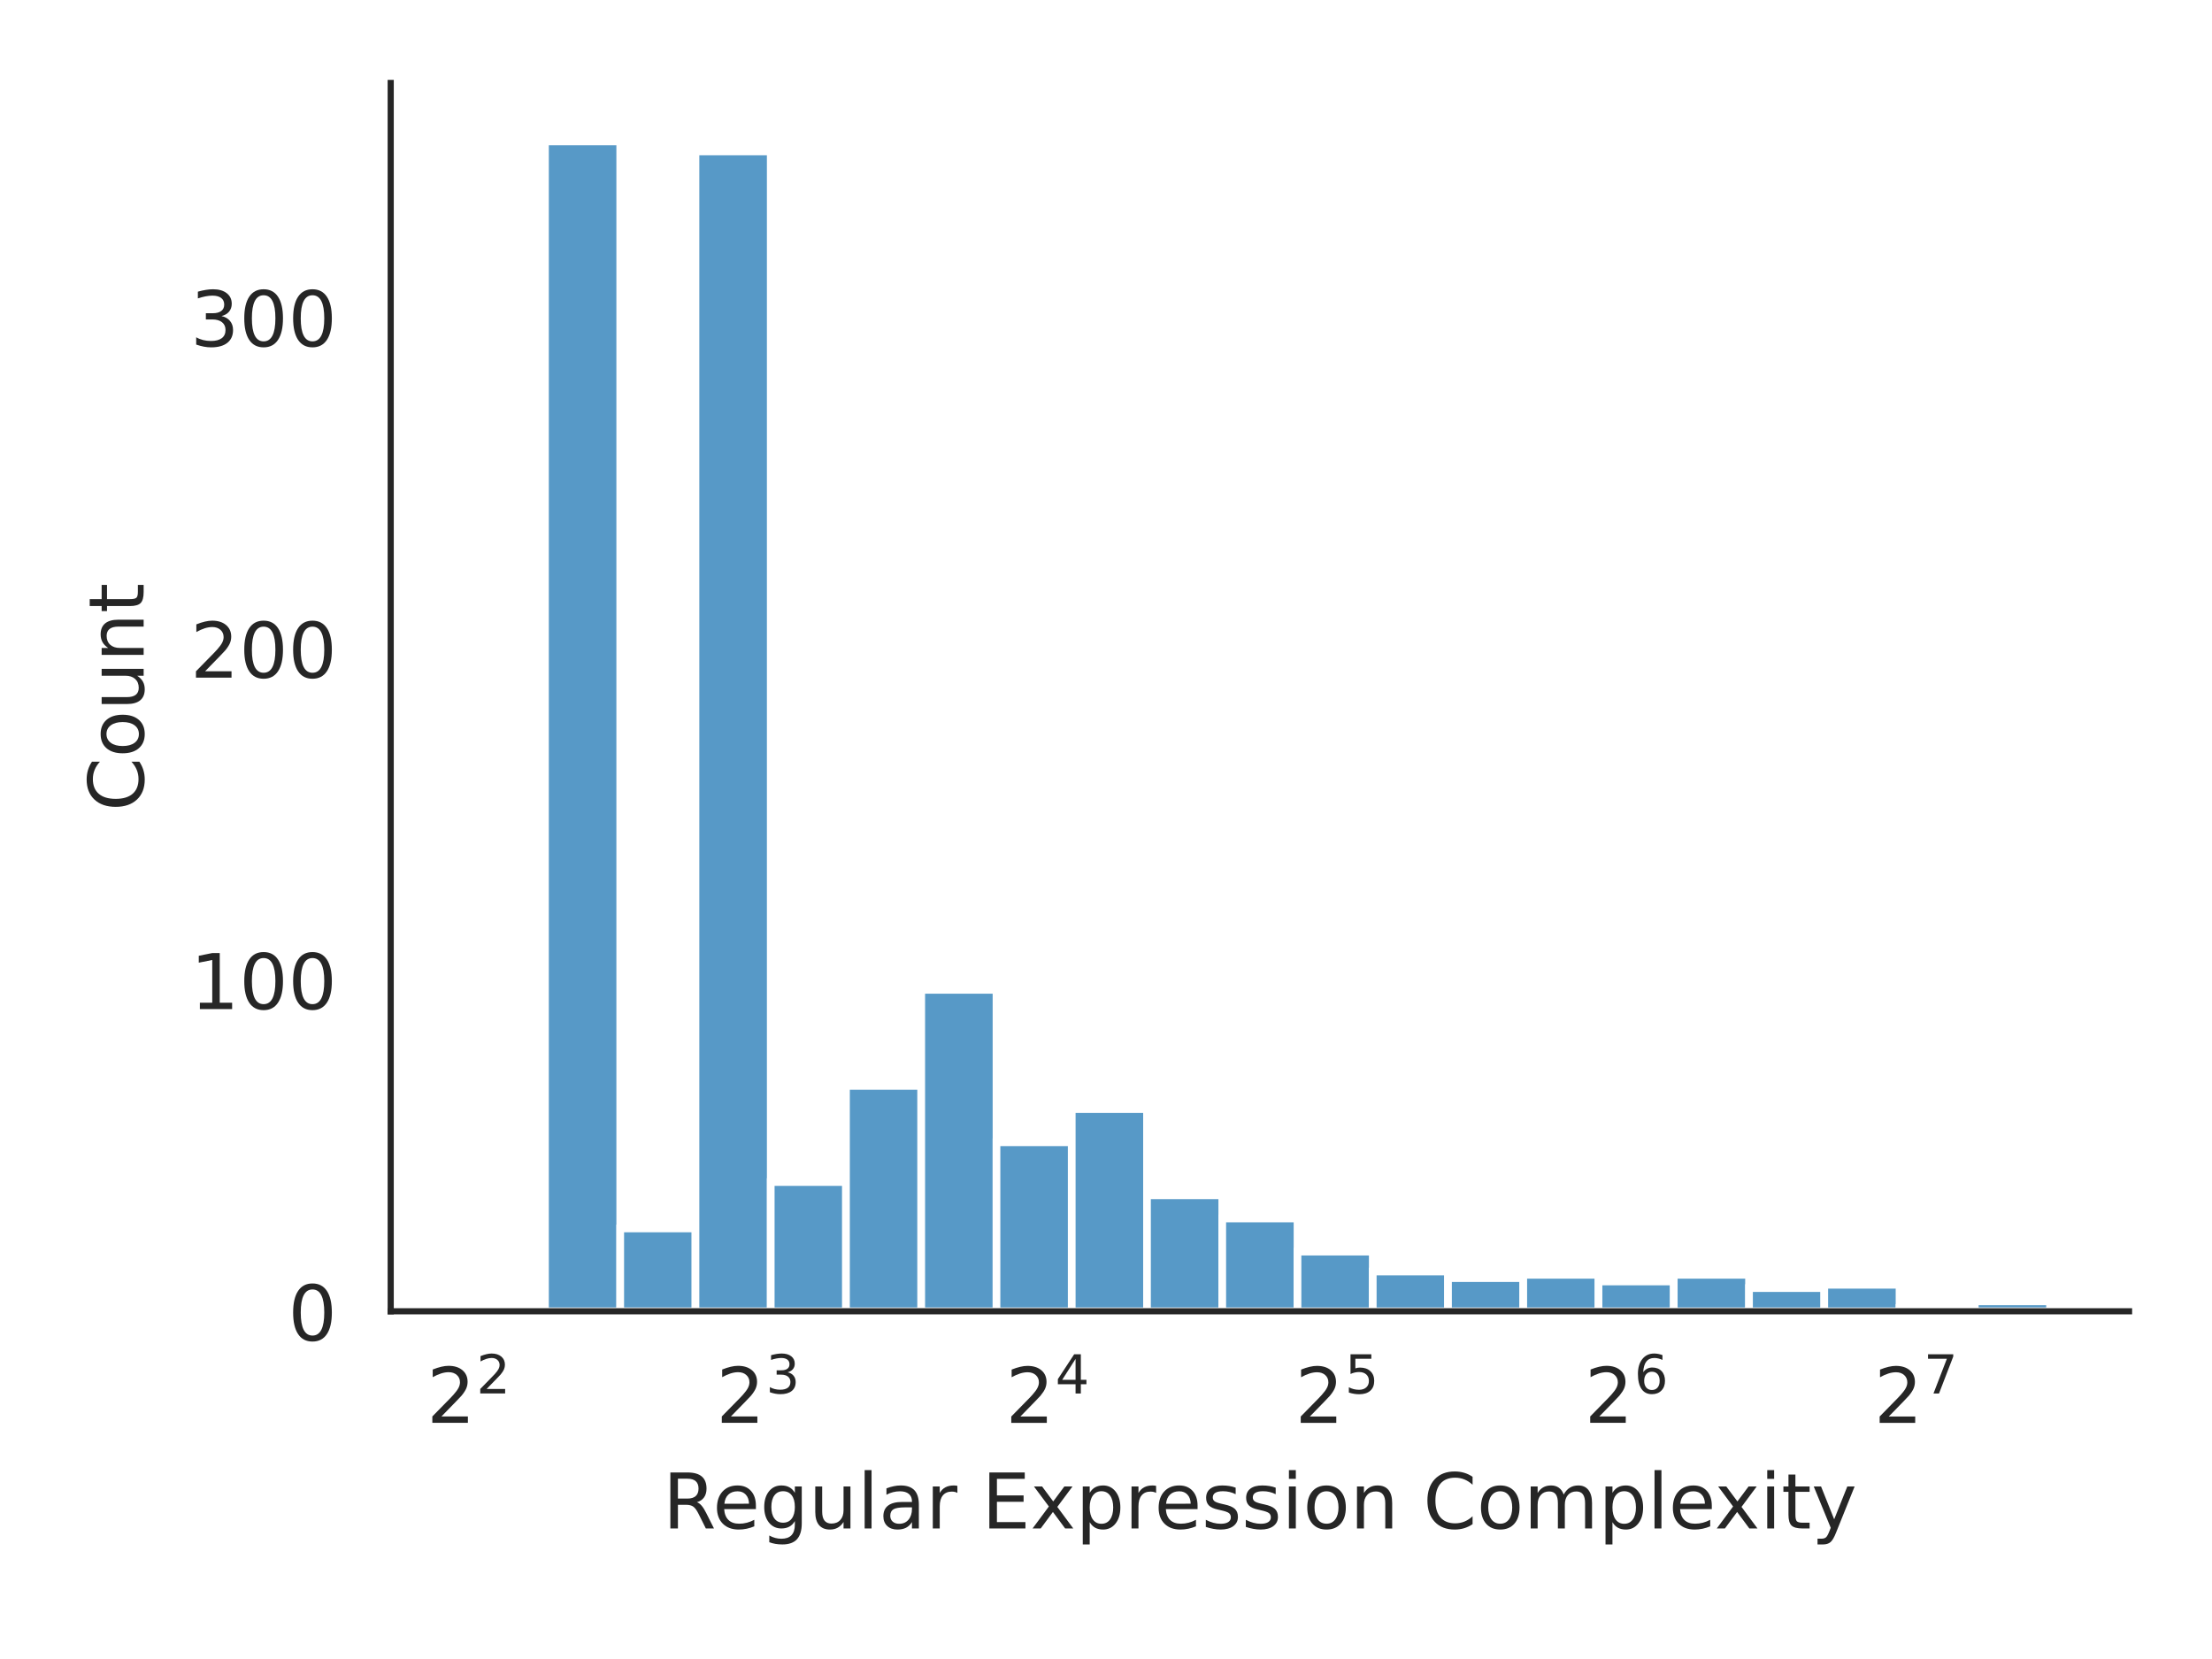
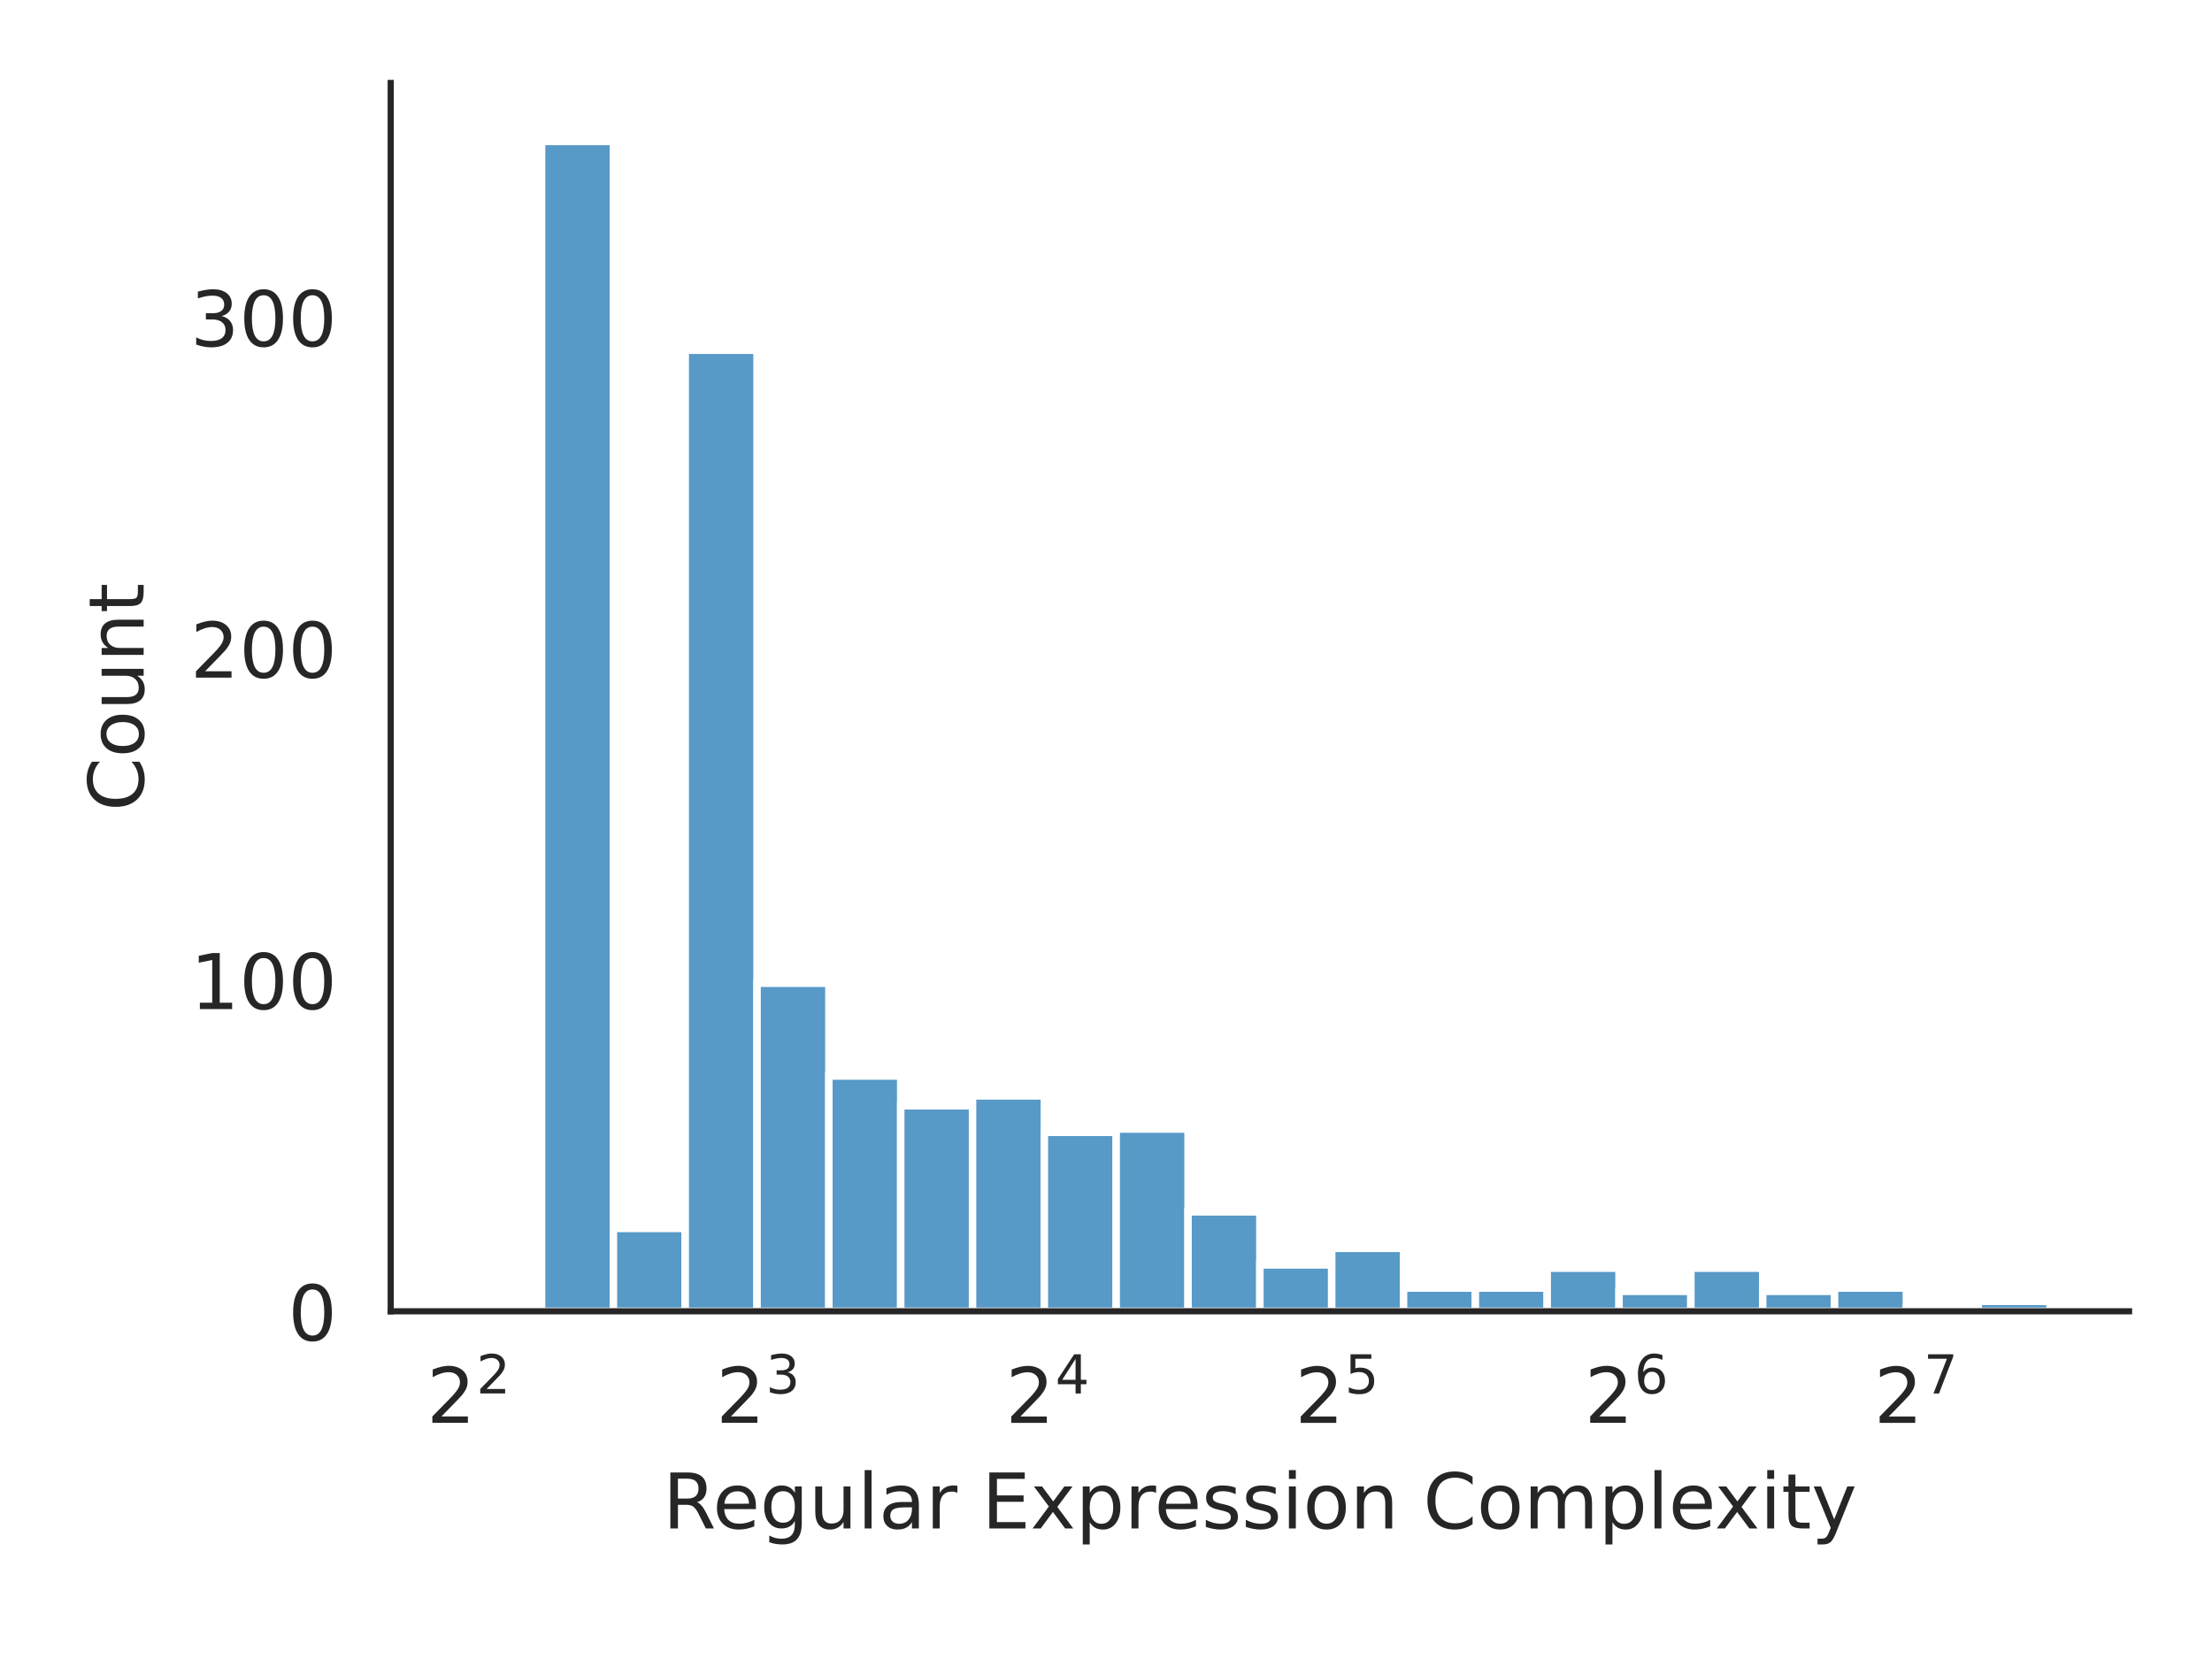
<svg xmlns="http://www.w3.org/2000/svg" xmlns:xlink="http://www.w3.org/1999/xlink" width="288pt" height="216pt" viewBox="0 0 288 216" version="1.1">
  <defs>
    <style type="text/css">*{stroke-linejoin: round; stroke-linecap: butt}</style>
  </defs>
  <g id="figure_1">
    <g id="patch_1">
      <path d="M 0 216  L 288 216  L 288 0  L 0 0  z " style="fill: #ffffff" />
    </g>
    <g id="axes_1">
      <g id="patch_2">
        <path d="M 50.87 170.728  L 277.2 170.728  L 277.2 10.8  L 50.87 10.8  z " style="fill: #ffffff" />
      </g>
      <g id="matplotlib.axis_1">
        <g id="xtick_1">
          <g id="text_1">
            <g style="fill: #262626" transform="translate(55.55773 185.3264)scale(0.1 -0.1)">
              <defs>
                <path id="DejaVuSans-32" d="M 1228 531  L 3431 531  L 3431 0  L 469 0  L 469 531  Q 828 903 1448 1529  Q 2069 2156 2228 2338  Q 2531 2678 2651 2914  Q 2772 3150 2772 3378  Q 2772 3750 2511 3984  Q 2250 4219 1831 4219  Q 1534 4219 1204 4116  Q 875 4013 500 3803  L 500 4441  Q 881 4594 1212 4672  Q 1544 4750 1819 4750  Q 2544 4750 2975 4387  Q 3406 4025 3406 3419  Q 3406 3131 3298 2873  Q 3191 2616 2906 2266  Q 2828 2175 2409 1742  Q 1991 1309 1228 531  z " transform="scale(0.015625)" />
              </defs>
              <use xlink:href="#DejaVuSans-32" transform="translate(0 0.765625)" />
              <use xlink:href="#DejaVuSans-32" transform="translate(64.58008 39.04688)scale(0.7)" />
            </g>
          </g>
        </g>
        <g id="xtick_2">
          <g id="text_2">
            <g style="fill: #262626" transform="translate(93.24563 185.3264)scale(0.1 -0.1)">
              <defs>
                <path id="DejaVuSans-33" d="M 2597 2516  Q 3050 2419 3304 2112  Q 3559 1806 3559 1356  Q 3559 666 3084 287  Q 2609 -91 1734 -91  Q 1441 -91 1130 -33  Q 819 25 488 141  L 488 750  Q 750 597 1062 519  Q 1375 441 1716 441  Q 2309 441 2620 675  Q 2931 909 2931 1356  Q 2931 1769 2642 2001  Q 2353 2234 1838 2234  L 1294 2234  L 1294 2753  L 1863 2753  Q 2328 2753 2575 2939  Q 2822 3125 2822 3475  Q 2822 3834 2567 4026  Q 2313 4219 1838 4219  Q 1578 4219 1281 4162  Q 984 4106 628 3988  L 628 4550  Q 988 4650 1302 4700  Q 1616 4750 1894 4750  Q 2613 4750 3031 4423  Q 3450 4097 3450 3541  Q 3450 3153 3228 2886  Q 3006 2619 2597 2516  z " transform="scale(0.015625)" />
              </defs>
              <use xlink:href="#DejaVuSans-32" transform="translate(0 0.765625)" />
              <use xlink:href="#DejaVuSans-33" transform="translate(64.58008 39.04688)scale(0.7)" />
            </g>
          </g>
        </g>
        <g id="xtick_3">
          <g id="text_3">
            <g style="fill: #262626" transform="translate(130.9335 185.3264)scale(0.1 -0.1)">
              <defs>
                <path id="DejaVuSans-34" d="M 2419 4116  L 825 1625  L 2419 1625  L 2419 4116  z M 2253 4666  L 3047 4666  L 3047 1625  L 3713 1625  L 3713 1100  L 3047 1100  L 3047 0  L 2419 0  L 2419 1100  L 313 1100  L 313 1709  L 2253 4666  z " transform="scale(0.015625)" />
              </defs>
              <use xlink:href="#DejaVuSans-32" transform="translate(0 0.684375)" />
              <use xlink:href="#DejaVuSans-34" transform="translate(64.58008 38.96563)scale(0.7)" />
            </g>
          </g>
        </g>
        <g id="xtick_4">
          <g id="text_4">
            <g style="fill: #262626" transform="translate(168.6214 185.3264)scale(0.1 -0.1)">
              <defs>
                <path id="DejaVuSans-35" d="M 691 4666  L 3169 4666  L 3169 4134  L 1269 4134  L 1269 2991  Q 1406 3038 1543 3061  Q 1681 3084 1819 3084  Q 2600 3084 3056 2656  Q 3513 2228 3513 1497  Q 3513 744 3044 326  Q 2575 -91 1722 -91  Q 1428 -91 1123 -41  Q 819 9 494 109  L 494 744  Q 775 591 1075 516  Q 1375 441 1709 441  Q 2250 441 2565 725  Q 2881 1009 2881 1497  Q 2881 1984 2565 2268  Q 2250 2553 1709 2553  Q 1456 2553 1204 2497  Q 953 2441 691 2322  L 691 4666  z " transform="scale(0.015625)" />
              </defs>
              <use xlink:href="#DejaVuSans-32" transform="translate(0 0.684375)" />
              <use xlink:href="#DejaVuSans-35" transform="translate(64.58008 38.96563)scale(0.7)" />
            </g>
          </g>
        </g>
        <g id="xtick_5">
          <g id="text_5">
            <g style="fill: #262626" transform="translate(206.3094 185.3264)scale(0.1 -0.1)">
              <defs>
                <path id="DejaVuSans-36" d="M 2113 2584  Q 1688 2584 1439 2293  Q 1191 2003 1191 1497  Q 1191 994 1439 701  Q 1688 409 2113 409  Q 2538 409 2786 701  Q 3034 994 3034 1497  Q 3034 2003 2786 2293  Q 2538 2584 2113 2584  z M 3366 4563  L 3366 3988  Q 3128 4100 2886 4159  Q 2644 4219 2406 4219  Q 1781 4219 1451 3797  Q 1122 3375 1075 2522  Q 1259 2794 1537 2939  Q 1816 3084 2150 3084  Q 2853 3084 3261 2657  Q 3669 2231 3669 1497  Q 3669 778 3244 343  Q 2819 -91 2113 -91  Q 1303 -91 875 529  Q 447 1150 447 2328  Q 447 3434 972 4092  Q 1497 4750 2381 4750  Q 2619 4750 2861 4703  Q 3103 4656 3366 4563  z " transform="scale(0.015625)" />
              </defs>
              <use xlink:href="#DejaVuSans-32" transform="translate(0 0.765625)" />
              <use xlink:href="#DejaVuSans-36" transform="translate(64.58008 39.04688)scale(0.7)" />
            </g>
          </g>
        </g>
        <g id="xtick_6">
          <g id="text_6">
            <g style="fill: #262626" transform="translate(243.9973 185.3264)scale(0.1 -0.1)">
              <defs>
                <path id="DejaVuSans-37" d="M 525 4666  L 3525 4666  L 3525 4397  L 1831 0  L 1172 0  L 2766 4134  L 525 4134  L 525 4666  z " transform="scale(0.015625)" />
              </defs>
              <use xlink:href="#DejaVuSans-32" transform="translate(0 0.684375)" />
              <use xlink:href="#DejaVuSans-37" transform="translate(64.58008 38.96563)scale(0.7)" />
            </g>
          </g>
        </g>
        <g id="text_7">
          <g style="fill: #262626" transform="translate(86.29906 199.0046)scale(0.1 -0.1)">
            <defs>
              <path id="DejaVuSans-52" d="M 2841 2188  Q 3044 2119 3236 1894  Q 3428 1669 3622 1275  L 4263 0  L 3584 0  L 2988 1197  Q 2756 1666 2539 1819  Q 2322 1972 1947 1972  L 1259 1972  L 1259 0  L 628 0  L 628 4666  L 2053 4666  Q 2853 4666 3247 4331  Q 3641 3997 3641 3322  Q 3641 2881 3436 2590  Q 3231 2300 2841 2188  z M 1259 4147  L 1259 2491  L 2053 2491  Q 2509 2491 2742 2702  Q 2975 2913 2975 3322  Q 2975 3731 2742 3939  Q 2509 4147 2053 4147  L 1259 4147  z " transform="scale(0.015625)" />
              <path id="DejaVuSans-65" d="M 3597 1894  L 3597 1613  L 953 1613  Q 991 1019 1311 708  Q 1631 397 2203 397  Q 2534 397 2845 478  Q 3156 559 3463 722  L 3463 178  Q 3153 47 2828 -22  Q 2503 -91 2169 -91  Q 1331 -91 842 396  Q 353 884 353 1716  Q 353 2575 817 3079  Q 1281 3584 2069 3584  Q 2775 3584 3186 3129  Q 3597 2675 3597 1894  z M 3022 2063  Q 3016 2534 2758 2815  Q 2500 3097 2075 3097  Q 1594 3097 1305 2825  Q 1016 2553 972 2059  L 3022 2063  z " transform="scale(0.015625)" />
              <path id="DejaVuSans-67" d="M 2906 1791  Q 2906 2416 2648 2759  Q 2391 3103 1925 3103  Q 1463 3103 1205 2759  Q 947 2416 947 1791  Q 947 1169 1205 825  Q 1463 481 1925 481  Q 2391 481 2648 825  Q 2906 1169 2906 1791  z M 3481 434  Q 3481 -459 3084 -895  Q 2688 -1331 1869 -1331  Q 1566 -1331 1297 -1286  Q 1028 -1241 775 -1147  L 775 -588  Q 1028 -725 1275 -790  Q 1522 -856 1778 -856  Q 2344 -856 2625 -561  Q 2906 -266 2906 331  L 2906 616  Q 2728 306 2450 153  Q 2172 0 1784 0  Q 1141 0 747 490  Q 353 981 353 1791  Q 353 2603 747 3093  Q 1141 3584 1784 3584  Q 2172 3584 2450 3431  Q 2728 3278 2906 2969  L 2906 3500  L 3481 3500  L 3481 434  z " transform="scale(0.015625)" />
              <path id="DejaVuSans-75" d="M 544 1381  L 544 3500  L 1119 3500  L 1119 1403  Q 1119 906 1312 657  Q 1506 409 1894 409  Q 2359 409 2629 706  Q 2900 1003 2900 1516  L 2900 3500  L 3475 3500  L 3475 0  L 2900 0  L 2900 538  Q 2691 219 2414 64  Q 2138 -91 1772 -91  Q 1169 -91 856 284  Q 544 659 544 1381  z M 1991 3584  L 1991 3584  z " transform="scale(0.015625)" />
              <path id="DejaVuSans-6c" d="M 603 4863  L 1178 4863  L 1178 0  L 603 0  L 603 4863  z " transform="scale(0.015625)" />
              <path id="DejaVuSans-61" d="M 2194 1759  Q 1497 1759 1228 1600  Q 959 1441 959 1056  Q 959 750 1161 570  Q 1363 391 1709 391  Q 2188 391 2477 730  Q 2766 1069 2766 1631  L 2766 1759  L 2194 1759  z M 3341 1997  L 3341 0  L 2766 0  L 2766 531  Q 2569 213 2275 61  Q 1981 -91 1556 -91  Q 1019 -91 701 211  Q 384 513 384 1019  Q 384 1609 779 1909  Q 1175 2209 1959 2209  L 2766 2209  L 2766 2266  Q 2766 2663 2505 2880  Q 2244 3097 1772 3097  Q 1472 3097 1187 3025  Q 903 2953 641 2809  L 641 3341  Q 956 3463 1253 3523  Q 1550 3584 1831 3584  Q 2591 3584 2966 3190  Q 3341 2797 3341 1997  z " transform="scale(0.015625)" />
              <path id="DejaVuSans-72" d="M 2631 2963  Q 2534 3019 2420 3045  Q 2306 3072 2169 3072  Q 1681 3072 1420 2755  Q 1159 2438 1159 1844  L 1159 0  L 581 0  L 581 3500  L 1159 3500  L 1159 2956  Q 1341 3275 1631 3429  Q 1922 3584 2338 3584  Q 2397 3584 2469 3576  Q 2541 3569 2628 3553  L 2631 2963  z " transform="scale(0.015625)" />
              <path id="DejaVuSans-20" transform="scale(0.015625)" />
              <path id="DejaVuSans-45" d="M 628 4666  L 3578 4666  L 3578 4134  L 1259 4134  L 1259 2753  L 3481 2753  L 3481 2222  L 1259 2222  L 1259 531  L 3634 531  L 3634 0  L 628 0  L 628 4666  z " transform="scale(0.015625)" />
              <path id="DejaVuSans-78" d="M 3513 3500  L 2247 1797  L 3578 0  L 2900 0  L 1881 1375  L 863 0  L 184 0  L 1544 1831  L 300 3500  L 978 3500  L 1906 2253  L 2834 3500  L 3513 3500  z " transform="scale(0.015625)" />
              <path id="DejaVuSans-70" d="M 1159 525  L 1159 -1331  L 581 -1331  L 581 3500  L 1159 3500  L 1159 2969  Q 1341 3281 1617 3432  Q 1894 3584 2278 3584  Q 2916 3584 3314 3078  Q 3713 2572 3713 1747  Q 3713 922 3314 415  Q 2916 -91 2278 -91  Q 1894 -91 1617 61  Q 1341 213 1159 525  z M 3116 1747  Q 3116 2381 2855 2742  Q 2594 3103 2138 3103  Q 1681 3103 1420 2742  Q 1159 2381 1159 1747  Q 1159 1113 1420 752  Q 1681 391 2138 391  Q 2594 391 2855 752  Q 3116 1113 3116 1747  z " transform="scale(0.015625)" />
              <path id="DejaVuSans-73" d="M 2834 3397  L 2834 2853  Q 2591 2978 2328 3040  Q 2066 3103 1784 3103  Q 1356 3103 1142 2972  Q 928 2841 928 2578  Q 928 2378 1081 2264  Q 1234 2150 1697 2047  L 1894 2003  Q 2506 1872 2764 1633  Q 3022 1394 3022 966  Q 3022 478 2636 193  Q 2250 -91 1575 -91  Q 1294 -91 989 -36  Q 684 19 347 128  L 347 722  Q 666 556 975 473  Q 1284 391 1588 391  Q 1994 391 2212 530  Q 2431 669 2431 922  Q 2431 1156 2273 1281  Q 2116 1406 1581 1522  L 1381 1569  Q 847 1681 609 1914  Q 372 2147 372 2553  Q 372 3047 722 3315  Q 1072 3584 1716 3584  Q 2034 3584 2315 3537  Q 2597 3491 2834 3397  z " transform="scale(0.015625)" />
              <path id="DejaVuSans-69" d="M 603 3500  L 1178 3500  L 1178 0  L 603 0  L 603 3500  z M 603 4863  L 1178 4863  L 1178 4134  L 603 4134  L 603 4863  z " transform="scale(0.015625)" />
              <path id="DejaVuSans-6f" d="M 1959 3097  Q 1497 3097 1228 2736  Q 959 2375 959 1747  Q 959 1119 1226 758  Q 1494 397 1959 397  Q 2419 397 2687 759  Q 2956 1122 2956 1747  Q 2956 2369 2687 2733  Q 2419 3097 1959 3097  z M 1959 3584  Q 2709 3584 3137 3096  Q 3566 2609 3566 1747  Q 3566 888 3137 398  Q 2709 -91 1959 -91  Q 1206 -91 779 398  Q 353 888 353 1747  Q 353 2609 779 3096  Q 1206 3584 1959 3584  z " transform="scale(0.015625)" />
              <path id="DejaVuSans-6e" d="M 3513 2113  L 3513 0  L 2938 0  L 2938 2094  Q 2938 2591 2744 2837  Q 2550 3084 2163 3084  Q 1697 3084 1428 2787  Q 1159 2491 1159 1978  L 1159 0  L 581 0  L 581 3500  L 1159 3500  L 1159 2956  Q 1366 3272 1645 3428  Q 1925 3584 2291 3584  Q 2894 3584 3203 3211  Q 3513 2838 3513 2113  z " transform="scale(0.015625)" />
              <path id="DejaVuSans-43" d="M 4122 4306  L 4122 3641  Q 3803 3938 3442 4084  Q 3081 4231 2675 4231  Q 1875 4231 1450 3742  Q 1025 3253 1025 2328  Q 1025 1406 1450 917  Q 1875 428 2675 428  Q 3081 428 3442 575  Q 3803 722 4122 1019  L 4122 359  Q 3791 134 3420 21  Q 3050 -91 2638 -91  Q 1578 -91 968 557  Q 359 1206 359 2328  Q 359 3453 968 4101  Q 1578 4750 2638 4750  Q 3056 4750 3426 4639  Q 3797 4528 4122 4306  z " transform="scale(0.015625)" />
              <path id="DejaVuSans-6d" d="M 3328 2828  Q 3544 3216 3844 3400  Q 4144 3584 4550 3584  Q 5097 3584 5394 3201  Q 5691 2819 5691 2113  L 5691 0  L 5113 0  L 5113 2094  Q 5113 2597 4934 2840  Q 4756 3084 4391 3084  Q 3944 3084 3684 2787  Q 3425 2491 3425 1978  L 3425 0  L 2847 0  L 2847 2094  Q 2847 2600 2669 2842  Q 2491 3084 2119 3084  Q 1678 3084 1418 2786  Q 1159 2488 1159 1978  L 1159 0  L 581 0  L 581 3500  L 1159 3500  L 1159 2956  Q 1356 3278 1631 3431  Q 1906 3584 2284 3584  Q 2666 3584 2933 3390  Q 3200 3197 3328 2828  z " transform="scale(0.015625)" />
              <path id="DejaVuSans-74" d="M 1172 4494  L 1172 3500  L 2356 3500  L 2356 3053  L 1172 3053  L 1172 1153  Q 1172 725 1289 603  Q 1406 481 1766 481  L 2356 481  L 2356 0  L 1766 0  Q 1100 0 847 248  Q 594 497 594 1153  L 594 3053  L 172 3053  L 172 3500  L 594 3500  L 594 4494  L 1172 4494  z " transform="scale(0.015625)" />
              <path id="DejaVuSans-79" d="M 2059 -325  Q 1816 -950 1584 -1140  Q 1353 -1331 966 -1331  L 506 -1331  L 506 -850  L 844 -850  Q 1081 -850 1212 -737  Q 1344 -625 1503 -206  L 1606 56  L 191 3500  L 800 3500  L 1894 763  L 2988 3500  L 3597 3500  L 2059 -325  z " transform="scale(0.015625)" />
            </defs>
            <use xlink:href="#DejaVuSans-52" />
            <use xlink:href="#DejaVuSans-65" x="64.982" />
            <use xlink:href="#DejaVuSans-67" x="126.506" />
            <use xlink:href="#DejaVuSans-75" x="189.982" />
            <use xlink:href="#DejaVuSans-6c" x="253.361" />
            <use xlink:href="#DejaVuSans-61" x="281.145" />
            <use xlink:href="#DejaVuSans-72" x="342.424" />
            <use xlink:href="#DejaVuSans-20" x="383.537" />
            <use xlink:href="#DejaVuSans-45" x="415.324" />
            <use xlink:href="#DejaVuSans-78" x="478.508" />
            <use xlink:href="#DejaVuSans-70" x="537.688" />
            <use xlink:href="#DejaVuSans-72" x="601.164" />
            <use xlink:href="#DejaVuSans-65" x="640.027" />
            <use xlink:href="#DejaVuSans-73" x="701.551" />
            <use xlink:href="#DejaVuSans-73" x="753.65" />
            <use xlink:href="#DejaVuSans-69" x="805.75" />
            <use xlink:href="#DejaVuSans-6f" x="833.533" />
            <use xlink:href="#DejaVuSans-6e" x="894.715" />
            <use xlink:href="#DejaVuSans-20" x="958.094" />
            <use xlink:href="#DejaVuSans-43" x="989.881" />
            <use xlink:href="#DejaVuSans-6f" x="1059.705" />
            <use xlink:href="#DejaVuSans-6d" x="1120.887" />
            <use xlink:href="#DejaVuSans-70" x="1218.299" />
            <use xlink:href="#DejaVuSans-6c" x="1281.775" />
            <use xlink:href="#DejaVuSans-65" x="1309.559" />
            <use xlink:href="#DejaVuSans-78" x="1369.332" />
            <use xlink:href="#DejaVuSans-69" x="1428.512" />
            <use xlink:href="#DejaVuSans-74" x="1456.295" />
            <use xlink:href="#DejaVuSans-79" x="1495.504" />
          </g>
        </g>
      </g>
      <g id="matplotlib.axis_2">
        <g id="ytick_1">
          <g id="text_8">
            <g style="fill: #262626" transform="translate(37.5075 174.5272)scale(0.1 -0.1)">
              <defs>
                <path id="DejaVuSans-30" d="M 2034 4250  Q 1547 4250 1301 3770  Q 1056 3291 1056 2328  Q 1056 1369 1301 889  Q 1547 409 2034 409  Q 2525 409 2770 889  Q 3016 1369 3016 2328  Q 3016 3291 2770 3770  Q 2525 4250 2034 4250  z M 2034 4750  Q 2819 4750 3233 4129  Q 3647 3509 3647 2328  Q 3647 1150 3233 529  Q 2819 -91 2034 -91  Q 1250 -91 836 529  Q 422 1150 422 2328  Q 422 3509 836 4129  Q 1250 4750 2034 4750  z " transform="scale(0.015625)" />
              </defs>
              <use xlink:href="#DejaVuSans-30" />
            </g>
          </g>
        </g>
        <g id="ytick_2">
          <g id="text_9">
            <g style="fill: #262626" transform="translate(24.7825 131.3792)scale(0.1 -0.1)">
              <defs>
                <path id="DejaVuSans-31" d="M 794 531  L 1825 531  L 1825 4091  L 703 3866  L 703 4441  L 1819 4666  L 2450 4666  L 2450 531  L 3481 531  L 3481 0  L 794 0  L 794 531  z " transform="scale(0.015625)" />
              </defs>
              <use xlink:href="#DejaVuSans-31" />
              <use xlink:href="#DejaVuSans-30" x="63.623" />
              <use xlink:href="#DejaVuSans-30" x="127.246" />
            </g>
          </g>
        </g>
        <g id="ytick_3">
          <g id="text_10">
            <g style="fill: #262626" transform="translate(24.7825 88.23125)scale(0.1 -0.1)">
              <use xlink:href="#DejaVuSans-32" />
              <use xlink:href="#DejaVuSans-30" x="63.623" />
              <use xlink:href="#DejaVuSans-30" x="127.246" />
            </g>
          </g>
        </g>
        <g id="ytick_4">
          <g id="text_11">
            <g style="fill: #262626" transform="translate(24.7825 45.08327)scale(0.1 -0.1)">
              <use xlink:href="#DejaVuSans-33" />
              <use xlink:href="#DejaVuSans-30" x="63.623" />
              <use xlink:href="#DejaVuSans-30" x="127.246" />
            </g>
          </g>
        </g>
        <g id="text_12">
          <g style="fill: #262626" transform="translate(18.70281 105.6124)rotate(-90)scale(0.1 -0.1)">
            <use xlink:href="#DejaVuSans-43" />
            <use xlink:href="#DejaVuSans-6f" x="69.824" />
            <use xlink:href="#DejaVuSans-75" x="131.006" />
            <use xlink:href="#DejaVuSans-6e" x="194.385" />
            <use xlink:href="#DejaVuSans-74" x="257.764" />
          </g>
        </g>
      </g>
      <g id="patch_3">
-         <path d="M 61.158 170.728  L 70.956 170.728  L 70.956 169.865  L 61.158 169.865  z " clip-path="url(#p58f02df5b8)" style="fill: #1f77b4; fill-opacity: 0.75; stroke: #ffffff; stroke-linejoin: miter" />
+         <path d="M 61.158 170.728  L 70.51 170.728  L 70.51 169.865  L 61.158 169.865  z " clip-path="url(#p58f02df5b8)" style="fill: #1f77b4; fill-opacity: 0.75; stroke: #ffffff; stroke-width: 0.974; stroke-linejoin: miter" />
      </g>
      <g id="patch_4">
-         <path d="M 70.956 170.728  L 80.753 170.728  L 80.753 18.416  L 70.956 18.416  z " clip-path="url(#p58f02df5b8)" style="fill: #1f77b4; fill-opacity: 0.75; stroke: #ffffff; stroke-linejoin: miter" />
+         <path d="M 70.51 170.728  L 79.863 170.728  L 79.863 18.416  L 70.51 18.416  z " clip-path="url(#p58f02df5b8)" style="fill: #1f77b4; fill-opacity: 0.75; stroke: #ffffff; stroke-width: 0.974; stroke-linejoin: miter" />
      </g>
      <g id="patch_5">
-         <path d="M 80.753 170.728  L 90.551 170.728  L 90.551 159.941  L 80.753 159.941  z " clip-path="url(#p58f02df5b8)" style="fill: #1f77b4; fill-opacity: 0.75; stroke: #ffffff; stroke-linejoin: miter" />
+         <path d="M 79.863 170.728  L 89.215 170.728  L 89.215 159.941  L 79.863 159.941  z " clip-path="url(#p58f02df5b8)" style="fill: #1f77b4; fill-opacity: 0.75; stroke: #ffffff; stroke-width: 0.974; stroke-linejoin: miter" />
      </g>
      <g id="patch_6">
-         <path d="M 90.551 170.728  L 100.349 170.728  L 100.349 19.71  L 90.551 19.71  z " clip-path="url(#p58f02df5b8)" style="fill: #1f77b4; fill-opacity: 0.75; stroke: #ffffff; stroke-linejoin: miter" />
+         <path d="M 89.215 170.728  L 98.568 170.728  L 98.568 45.599  L 89.215 45.599  z " clip-path="url(#p58f02df5b8)" style="fill: #1f77b4; fill-opacity: 0.75; stroke: #ffffff; stroke-width: 0.974; stroke-linejoin: miter" />
      </g>
      <g id="patch_7">
-         <path d="M 100.349 170.728  L 110.147 170.728  L 110.147 153.9  L 100.349 153.9  z " clip-path="url(#p58f02df5b8)" style="fill: #1f77b4; fill-opacity: 0.75; stroke: #ffffff; stroke-linejoin: miter" />
+         <path d="M 98.568 170.728  L 107.92 170.728  L 107.92 128.011  L 98.568 128.011  z " clip-path="url(#p58f02df5b8)" style="fill: #1f77b4; fill-opacity: 0.75; stroke: #ffffff; stroke-width: 0.974; stroke-linejoin: miter" />
      </g>
      <g id="patch_8">
-         <path d="M 110.147 170.728  L 119.945 170.728  L 119.945 141.387  L 110.147 141.387  z " clip-path="url(#p58f02df5b8)" style="fill: #1f77b4; fill-opacity: 0.75; stroke: #ffffff; stroke-linejoin: miter" />
+         <path d="M 107.92 170.728  L 117.273 170.728  L 117.273 140.093  L 107.92 140.093  z " clip-path="url(#p58f02df5b8)" style="fill: #1f77b4; fill-opacity: 0.75; stroke: #ffffff; stroke-width: 0.974; stroke-linejoin: miter" />
      </g>
      <g id="patch_9">
-         <path d="M 119.945 170.728  L 129.743 170.728  L 129.743 128.874  L 119.945 128.874  z " clip-path="url(#p58f02df5b8)" style="fill: #1f77b4; fill-opacity: 0.75; stroke: #ffffff; stroke-linejoin: miter" />
+         <path d="M 117.273 170.728  L 126.625 170.728  L 126.625 143.976  L 117.273 143.976  z " clip-path="url(#p58f02df5b8)" style="fill: #1f77b4; fill-opacity: 0.75; stroke: #ffffff; stroke-width: 0.974; stroke-linejoin: miter" />
      </g>
      <g id="patch_10">
-         <path d="M 129.743 170.728  L 139.54 170.728  L 139.54 148.723  L 129.743 148.723  z " clip-path="url(#p58f02df5b8)" style="fill: #1f77b4; fill-opacity: 0.75; stroke: #ffffff; stroke-linejoin: miter" />
+         <path d="M 126.625 170.728  L 135.978 170.728  L 135.978 142.682  L 126.625 142.682  z " clip-path="url(#p58f02df5b8)" style="fill: #1f77b4; fill-opacity: 0.75; stroke: #ffffff; stroke-width: 0.974; stroke-linejoin: miter" />
      </g>
      <g id="patch_11">
-         <path d="M 139.54 170.728  L 149.338 170.728  L 149.338 144.408  L 139.54 144.408  z " clip-path="url(#p58f02df5b8)" style="fill: #1f77b4; fill-opacity: 0.75; stroke: #ffffff; stroke-linejoin: miter" />
+         <path d="M 135.978 170.728  L 145.33 170.728  L 145.33 147.428  L 135.978 147.428  z " clip-path="url(#p58f02df5b8)" style="fill: #1f77b4; fill-opacity: 0.75; stroke: #ffffff; stroke-width: 0.974; stroke-linejoin: miter" />
      </g>
      <g id="patch_12">
-         <path d="M 149.338 170.728  L 159.136 170.728  L 159.136 155.626  L 149.338 155.626  z " clip-path="url(#p58f02df5b8)" style="fill: #1f77b4; fill-opacity: 0.75; stroke: #ffffff; stroke-linejoin: miter" />
+         <path d="M 145.33 170.728  L 154.683 170.728  L 154.683 146.997  L 145.33 146.997  z " clip-path="url(#p58f02df5b8)" style="fill: #1f77b4; fill-opacity: 0.75; stroke: #ffffff; stroke-width: 0.974; stroke-linejoin: miter" />
      </g>
      <g id="patch_13">
-         <path d="M 159.136 170.728  L 168.934 170.728  L 168.934 158.647  L 159.136 158.647  z " clip-path="url(#p58f02df5b8)" style="fill: #1f77b4; fill-opacity: 0.75; stroke: #ffffff; stroke-linejoin: miter" />
+         <path d="M 154.683 170.728  L 164.035 170.728  L 164.035 157.784  L 154.683 157.784  z " clip-path="url(#p58f02df5b8)" style="fill: #1f77b4; fill-opacity: 0.75; stroke: #ffffff; stroke-width: 0.974; stroke-linejoin: miter" />
      </g>
      <g id="patch_14">
-         <path d="M 168.934 170.728  L 178.732 170.728  L 178.732 162.961  L 168.934 162.961  z " clip-path="url(#p58f02df5b8)" style="fill: #1f77b4; fill-opacity: 0.75; stroke: #ffffff; stroke-linejoin: miter" />
+         <path d="M 164.035 170.728  L 173.387 170.728  L 173.387 164.687  L 164.035 164.687  z " clip-path="url(#p58f02df5b8)" style="fill: #1f77b4; fill-opacity: 0.75; stroke: #ffffff; stroke-width: 0.974; stroke-linejoin: miter" />
      </g>
      <g id="patch_15">
-         <path d="M 178.732 170.728  L 188.53 170.728  L 188.53 165.55  L 178.732 165.55  z " clip-path="url(#p58f02df5b8)" style="fill: #1f77b4; fill-opacity: 0.75; stroke: #ffffff; stroke-linejoin: miter" />
+         <path d="M 173.387 170.728  L 182.74 170.728  L 182.74 162.53  L 173.387 162.53  z " clip-path="url(#p58f02df5b8)" style="fill: #1f77b4; fill-opacity: 0.75; stroke: #ffffff; stroke-width: 0.974; stroke-linejoin: miter" />
      </g>
      <g id="patch_16">
-         <path d="M 188.53 170.728  L 198.327 170.728  L 198.327 166.413  L 188.53 166.413  z " clip-path="url(#p58f02df5b8)" style="fill: #1f77b4; fill-opacity: 0.75; stroke: #ffffff; stroke-linejoin: miter" />
+         <path d="M 182.74 170.728  L 192.092 170.728  L 192.092 167.708  L 182.74 167.708  z " clip-path="url(#p58f02df5b8)" style="fill: #1f77b4; fill-opacity: 0.75; stroke: #ffffff; stroke-width: 0.974; stroke-linejoin: miter" />
      </g>
      <g id="patch_17">
-         <path d="M 198.327 170.728  L 208.125 170.728  L 208.125 165.982  L 198.327 165.982  z " clip-path="url(#p58f02df5b8)" style="fill: #1f77b4; fill-opacity: 0.75; stroke: #ffffff; stroke-linejoin: miter" />
+         <path d="M 192.092 170.728  L 201.445 170.728  L 201.445 167.708  L 192.092 167.708  z " clip-path="url(#p58f02df5b8)" style="fill: #1f77b4; fill-opacity: 0.75; stroke: #ffffff; stroke-width: 0.974; stroke-linejoin: miter" />
      </g>
      <g id="patch_18">
-         <path d="M 208.125 170.728  L 217.923 170.728  L 217.923 166.845  L 208.125 166.845  z " clip-path="url(#p58f02df5b8)" style="fill: #1f77b4; fill-opacity: 0.75; stroke: #ffffff; stroke-linejoin: miter" />
+         <path d="M 201.445 170.728  L 210.797 170.728  L 210.797 165.119  L 201.445 165.119  z " clip-path="url(#p58f02df5b8)" style="fill: #1f77b4; fill-opacity: 0.75; stroke: #ffffff; stroke-width: 0.974; stroke-linejoin: miter" />
      </g>
      <g id="patch_19">
-         <path d="M 217.923 170.728  L 227.721 170.728  L 227.721 165.982  L 217.923 165.982  z " clip-path="url(#p58f02df5b8)" style="fill: #1f77b4; fill-opacity: 0.75; stroke: #ffffff; stroke-linejoin: miter" />
+         <path d="M 210.797 170.728  L 220.15 170.728  L 220.15 168.139  L 210.797 168.139  z " clip-path="url(#p58f02df5b8)" style="fill: #1f77b4; fill-opacity: 0.75; stroke: #ffffff; stroke-width: 0.974; stroke-linejoin: miter" />
      </g>
      <g id="patch_20">
-         <path d="M 227.721 170.728  L 237.519 170.728  L 237.519 167.708  L 227.721 167.708  z " clip-path="url(#p58f02df5b8)" style="fill: #1f77b4; fill-opacity: 0.75; stroke: #ffffff; stroke-linejoin: miter" />
+         <path d="M 220.15 170.728  L 229.502 170.728  L 229.502 165.119  L 220.15 165.119  z " clip-path="url(#p58f02df5b8)" style="fill: #1f77b4; fill-opacity: 0.75; stroke: #ffffff; stroke-width: 0.974; stroke-linejoin: miter" />
      </g>
      <g id="patch_21">
-         <path d="M 237.519 170.728  L 247.317 170.728  L 247.317 167.276  L 237.519 167.276  z " clip-path="url(#p58f02df5b8)" style="fill: #1f77b4; fill-opacity: 0.75; stroke: #ffffff; stroke-linejoin: miter" />
+         <path d="M 229.502 170.728  L 238.855 170.728  L 238.855 168.139  L 229.502 168.139  z " clip-path="url(#p58f02df5b8)" style="fill: #1f77b4; fill-opacity: 0.75; stroke: #ffffff; stroke-width: 0.974; stroke-linejoin: miter" />
      </g>
      <g id="patch_22">
-         <path d="M 247.317 170.728  L 257.114 170.728  L 257.114 170.297  L 247.317 170.297  z " clip-path="url(#p58f02df5b8)" style="fill: #1f77b4; fill-opacity: 0.75; stroke: #ffffff; stroke-linejoin: miter" />
+         <path d="M 238.855 170.728  L 248.207 170.728  L 248.207 167.708  L 238.855 167.708  z " clip-path="url(#p58f02df5b8)" style="fill: #1f77b4; fill-opacity: 0.75; stroke: #ffffff; stroke-width: 0.974; stroke-linejoin: miter" />
      </g>
      <g id="patch_23">
-         <path d="M 257.114 170.728  L 266.912 170.728  L 266.912 169.434  L 257.114 169.434  z " clip-path="url(#p58f02df5b8)" style="fill: #1f77b4; fill-opacity: 0.75; stroke: #ffffff; stroke-linejoin: miter" />
+         <path d="M 248.207 170.728  L 257.56 170.728  L 257.56 170.297  L 248.207 170.297  z " clip-path="url(#p58f02df5b8)" style="fill: #1f77b4; fill-opacity: 0.75; stroke: #ffffff; stroke-width: 0.974; stroke-linejoin: miter" />
      </g>
      <g id="patch_24">
+         <path d="M 257.56 170.728  L 266.912 170.728  L 266.912 169.434  L 257.56 169.434  z " clip-path="url(#p58f02df5b8)" style="fill: #1f77b4; fill-opacity: 0.75; stroke: #ffffff; stroke-width: 0.974; stroke-linejoin: miter" />
+       </g>
+       <g id="patch_25">
        <path d="M 50.87 170.728  L 50.87 10.8  " style="fill: none; stroke: #262626; stroke-width: 0.8; stroke-linejoin: miter; stroke-linecap: square" />
      </g>
-       <g id="patch_25">
+       <g id="patch_26">
        <path d="M 50.87 170.728  L 277.2 170.728  " style="fill: none; stroke: #262626; stroke-width: 0.8; stroke-linejoin: miter; stroke-linecap: square" />
      </g>
    </g>
  </g>
  <defs>
    <clipPath id="p58f02df5b8">
      <rect x="50.87" y="10.8" width="226.33" height="159.928" />
    </clipPath>
  </defs>
</svg>
